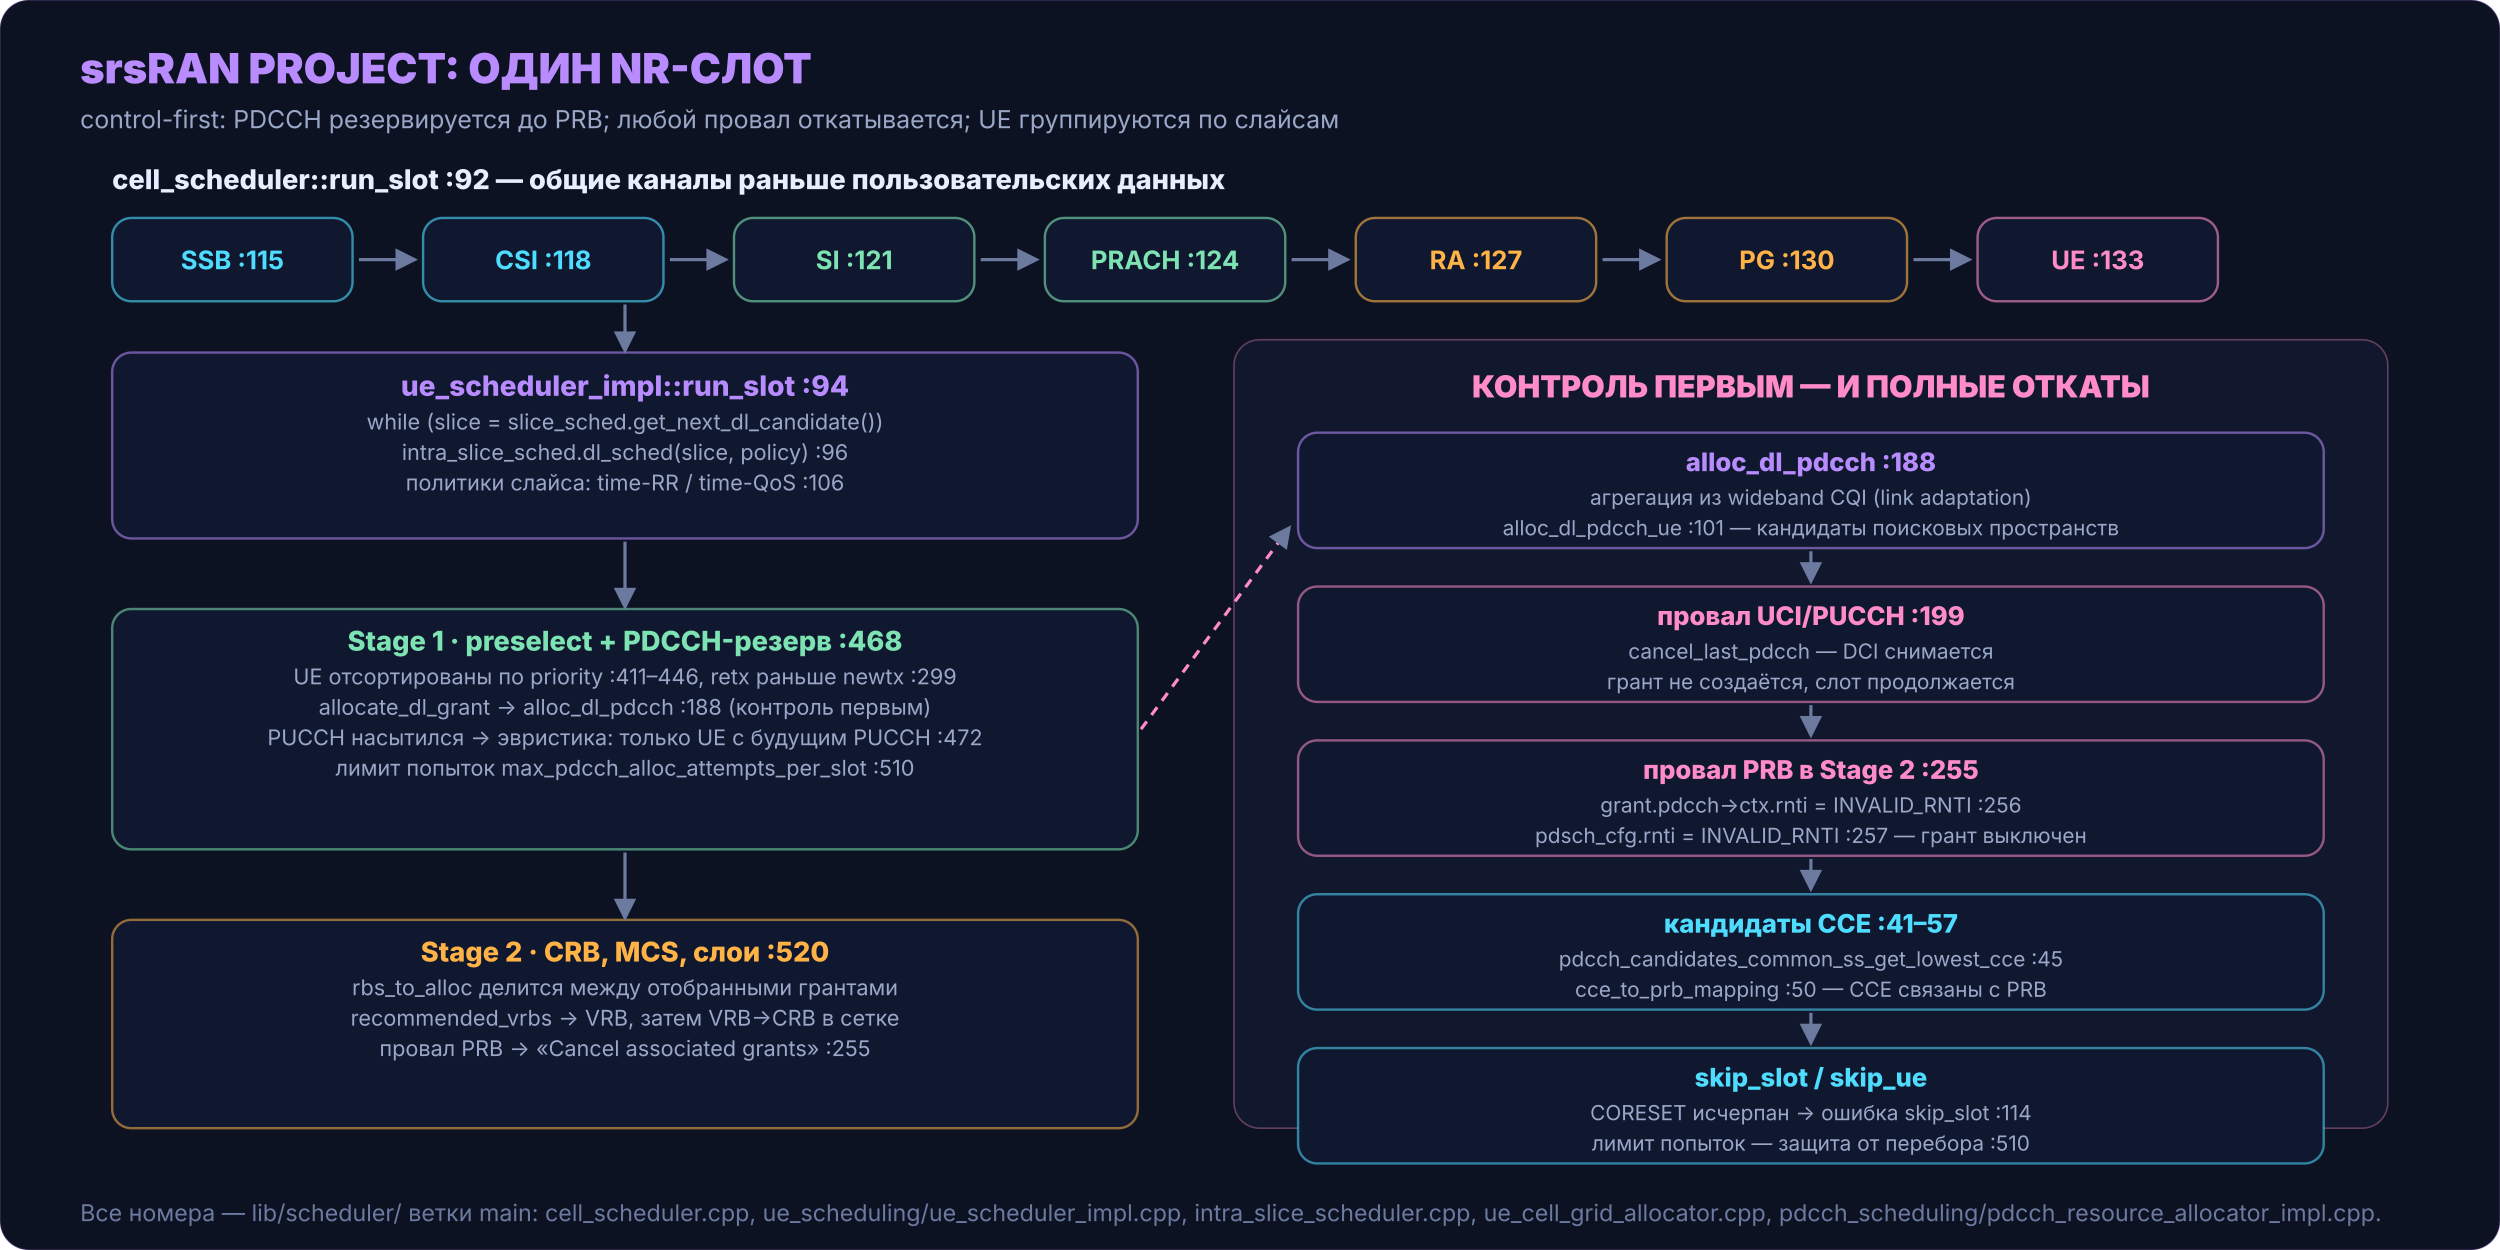
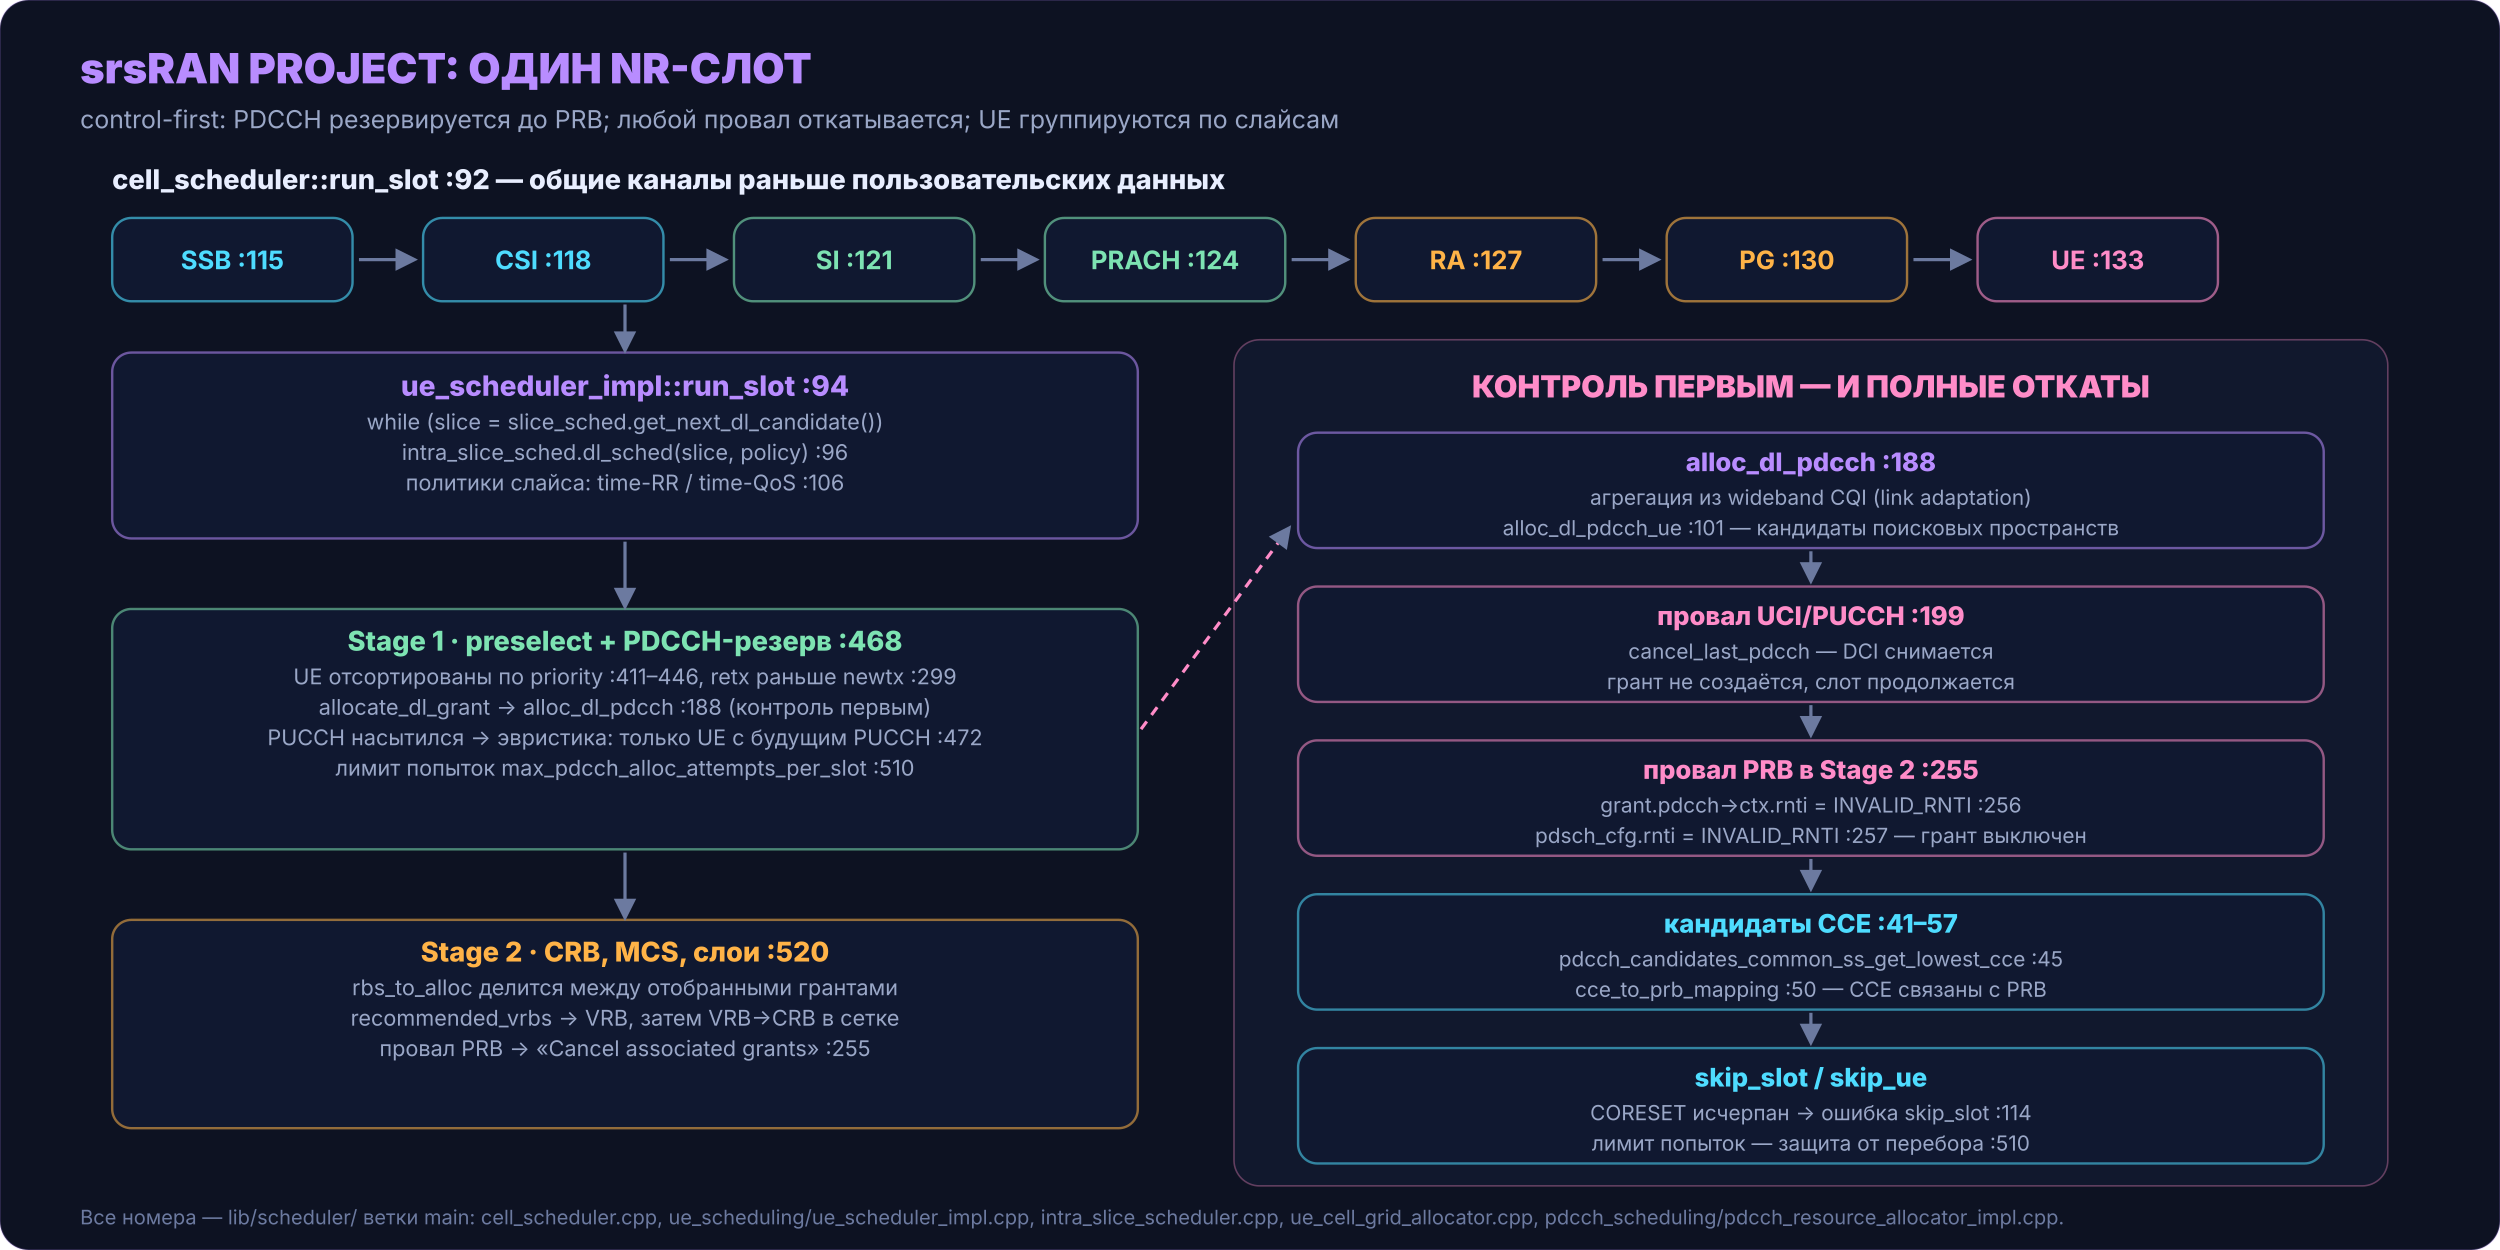
<svg xmlns="http://www.w3.org/2000/svg" width="1560" height="780" viewBox="0 0 1560 780">
  <defs>
    <marker id="arr" viewBox="0 0 10 10" refX="8" refY="5" markerWidth="7" markerHeight="7" orient="auto">
      <path d="M0 0 L10 5 L0 10 z" fill="#6c7aa0" />
    </marker>
    <marker id="arrg" viewBox="0 0 10 10" refX="8" refY="5" markerWidth="7" markerHeight="7" orient="auto">
      <path d="M0 0 L10 5 L0 10 z" fill="#7de3b2" />
    </marker>
    <marker id="arrr" viewBox="0 0 10 10" refX="8" refY="5" markerWidth="7" markerHeight="7" orient="auto">
      <path d="M0 0 L10 5 L0 10 z" fill="#ff8cc8" />
    </marker>
  </defs>
  <rect width="1560" height="780" rx="18" fill="#0d1222" />
  <rect width="1560" height="780" rx="18" fill="none" stroke="#b88cff" stroke-opacity=".22" />
  <text x="50" y="52" font-family="Inter, 'DejaVu Sans', sans-serif" font-size="26" font-weight="900" fill="#b88cff">srsRAN PROJECT: ОДИН NR-СЛОТ</text>
  <text x="50" y="80" font-family="Inter, 'DejaVu Sans', sans-serif" font-size="15.5" fill="#9aa7c7">control-first: PDCCH резервируется до PRB; любой провал откатывается; UE группируются по слайсам</text>
  <text x="70" y="118" font-family="Inter, 'DejaVu Sans', sans-serif" font-size="17" font-weight="800" fill="#e8eeff">cell_scheduler::run_slot :92 — общие каналы раньше пользовательских данных</text>
  <g>
    <rect x="70" y="136" width="150" height="52" rx="12" fill="#101830" stroke="#4edcff" stroke-opacity="0.6" stroke-width="1.5">
      <animate attributeName="stroke-opacity" values="0.3;1;0.3" dur="3s" begin="0.0s" repeatCount="indefinite" />
    </rect>
    <text x="145.0" y="168" text-anchor="middle" font-family="Inter, 'DejaVu Sans', sans-serif" font-size="16" font-weight="700" fill="#4edcff">SSB :115</text>
  </g>
  <path d="M224 162 L258 162" stroke="#6c7aa0" stroke-width="2" marker-end="url(#arr)" />
  <g>
    <rect x="264" y="136" width="150" height="52" rx="12" fill="#101830" stroke="#4edcff" stroke-opacity="0.6" stroke-width="1.5">
      <animate attributeName="stroke-opacity" values="0.3;1;0.3" dur="3s" begin="0.3s" repeatCount="indefinite" />
    </rect>
    <text x="339.0" y="168" text-anchor="middle" font-family="Inter, 'DejaVu Sans', sans-serif" font-size="16" font-weight="700" fill="#4edcff">CSI :118</text>
  </g>
  <path d="M418 162 L452 162" stroke="#6c7aa0" stroke-width="2" marker-end="url(#arr)" />
  <g>
    <rect x="458" y="136" width="150" height="52" rx="12" fill="#101830" stroke="#7de3b2" stroke-opacity="0.6" stroke-width="1.5">
      <animate attributeName="stroke-opacity" values="0.3;1;0.3" dur="3s" begin="0.6s" repeatCount="indefinite" />
    </rect>
    <text x="533.0" y="168" text-anchor="middle" font-family="Inter, 'DejaVu Sans', sans-serif" font-size="16" font-weight="700" fill="#7de3b2">SI :121</text>
  </g>
  <path d="M612 162 L646 162" stroke="#6c7aa0" stroke-width="2" marker-end="url(#arr)" />
  <g>
    <rect x="652" y="136" width="150" height="52" rx="12" fill="#101830" stroke="#7de3b2" stroke-opacity="0.6" stroke-width="1.5">
      <animate attributeName="stroke-opacity" values="0.3;1;0.3" dur="3s" begin="0.9s" repeatCount="indefinite" />
    </rect>
    <text x="727.0" y="168" text-anchor="middle" font-family="Inter, 'DejaVu Sans', sans-serif" font-size="16" font-weight="700" fill="#7de3b2">PRACH :124</text>
  </g>
  <path d="M806 162 L840 162" stroke="#6c7aa0" stroke-width="2" marker-end="url(#arr)" />
  <g>
    <rect x="846" y="136" width="150" height="52" rx="12" fill="#101830" stroke="#ffb347" stroke-opacity="0.6" stroke-width="1.5">
      <animate attributeName="stroke-opacity" values="0.3;1;0.3" dur="3s" begin="1.2s" repeatCount="indefinite" />
    </rect>
    <text x="921.0" y="168" text-anchor="middle" font-family="Inter, 'DejaVu Sans', sans-serif" font-size="16" font-weight="700" fill="#ffb347">RA :127</text>
  </g>
  <path d="M1000 162 L1034 162" stroke="#6c7aa0" stroke-width="2" marker-end="url(#arr)" />
  <g>
    <rect x="1040" y="136" width="150" height="52" rx="12" fill="#101830" stroke="#ffb347" stroke-opacity="0.6" stroke-width="1.5">
      <animate attributeName="stroke-opacity" values="0.3;1;0.3" dur="3s" begin="1.5s" repeatCount="indefinite" />
    </rect>
    <text x="1115.0" y="168" text-anchor="middle" font-family="Inter, 'DejaVu Sans', sans-serif" font-size="16" font-weight="700" fill="#ffb347">PG :130</text>
  </g>
  <path d="M1194 162 L1228 162" stroke="#6c7aa0" stroke-width="2" marker-end="url(#arr)" />
  <g>
    <rect x="1234" y="136" width="150" height="52" rx="12" fill="#101830" stroke="#ff8cc8" stroke-opacity="0.6" stroke-width="1.5">
      <animate attributeName="stroke-opacity" values="0.3;1;0.3" dur="3s" begin="1.8s" repeatCount="indefinite" />
    </rect>
    <text x="1309.0" y="168" text-anchor="middle" font-family="Inter, 'DejaVu Sans', sans-serif" font-size="16" font-weight="700" fill="#ff8cc8">UE :133</text>
  </g>
  <g>
    <rect x="70" y="220" width="640" height="116" rx="12" fill="#101830" stroke="#b88cff" stroke-opacity="0.55" stroke-width="1.5" />
    <text x="390.0" y="247" text-anchor="middle" font-family="Inter, 'DejaVu Sans', sans-serif" font-size="17.5" font-weight="800" fill="#b88cff">ue_scheduler_impl::run_slot :94</text>
    <text x="390.0" y="268" text-anchor="middle" font-family="Inter, 'DejaVu Sans', sans-serif" font-size="13.5" fill="#9aa7c7">while (slice = slice_sched.get_next_dl_candidate())</text>
    <text x="390.0" y="287" text-anchor="middle" font-family="Inter, 'DejaVu Sans', sans-serif" font-size="13.5" fill="#9aa7c7">intra_slice_sched.dl_sched(slice, policy) :96</text>
    <text x="390.0" y="306" text-anchor="middle" font-family="Inter, 'DejaVu Sans', sans-serif" font-size="13.5" fill="#9aa7c7">политики слайса: time-RR / time-QoS :106</text>
  </g>
  <path d="M390 190 L390 218" stroke="#6c7aa0" stroke-width="2" marker-end="url(#arr)" />
  <g>
    <rect x="70" y="380" width="640" height="150" rx="12" fill="#101830" stroke="#7de3b2" stroke-opacity="0.55" stroke-width="1.5" />
    <text x="390.0" y="406" text-anchor="middle" font-family="Inter, 'DejaVu Sans', sans-serif" font-size="17" font-weight="800" fill="#7de3b2">Stage 1 · preselect + PDCCH-резерв :468</text>
    <text x="390.0" y="427" text-anchor="middle" font-family="Inter, 'DejaVu Sans', sans-serif" font-size="13.5" fill="#9aa7c7">UE отсортированы по priority :411–446, retx раньше newtx :299</text>
    <text x="390.0" y="446" text-anchor="middle" font-family="Inter, 'DejaVu Sans', sans-serif" font-size="13.5" fill="#9aa7c7">allocate_dl_grant → alloc_dl_pdcch :188 (контроль первым)</text>
    <text x="390.0" y="465" text-anchor="middle" font-family="Inter, 'DejaVu Sans', sans-serif" font-size="13.5" fill="#9aa7c7">PUCCH насытился → эвристика: только UE с будущим PUCCH :472</text>
    <text x="390.0" y="484" text-anchor="middle" font-family="Inter, 'DejaVu Sans', sans-serif" font-size="13.5" fill="#9aa7c7">лимит попыток max_pdcch_alloc_attempts_per_slot :510</text>
  </g>
  <path d="M390 338 L390 378" stroke="#6c7aa0" stroke-width="2" marker-end="url(#arr)" />
  <g>
    <rect x="70" y="574" width="640" height="130" rx="12" fill="#101830" stroke="#ffb347" stroke-opacity="0.55" stroke-width="1.5" />
    <text x="390.0" y="600" text-anchor="middle" font-family="Inter, 'DejaVu Sans', sans-serif" font-size="17" font-weight="800" fill="#ffb347">Stage 2 · CRB, MCS, слои :520</text>
    <text x="390.0" y="621" text-anchor="middle" font-family="Inter, 'DejaVu Sans', sans-serif" font-size="13.5" fill="#9aa7c7">rbs_to_alloc делится между отобранными грантами</text>
    <text x="390.0" y="640" text-anchor="middle" font-family="Inter, 'DejaVu Sans', sans-serif" font-size="13.5" fill="#9aa7c7">recommended_vrbs → VRB, затем VRB→CRB в сетке</text>
    <text x="390.0" y="659" text-anchor="middle" font-family="Inter, 'DejaVu Sans', sans-serif" font-size="13.5" fill="#9aa7c7">провал PRB → «Cancel associated grants» :255</text>
  </g>
  <path d="M390 532 L390 572" stroke="#6c7aa0" stroke-width="2" marker-end="url(#arr)" />
-   <rect x="770" y="212" width="720" height="492" rx="16" fill="#1b2648" fill-opacity="0.3" stroke="#ff8cc8" stroke-opacity="0.35" />
+   <rect x="770" y="212" width="720" height="528" rx="16" fill="#1b2648" fill-opacity="0.3" stroke="#ff8cc8" stroke-opacity="0.35" />
  <text x="1130" y="248" text-anchor="middle" font-family="Inter, 'DejaVu Sans', sans-serif" font-size="19" font-weight="900" fill="#ff8cc8">КОНТРОЛЬ ПЕРВЫМ — И ПОЛНЫЕ ОТКАТЫ</text>
  <g>
    <rect x="810" y="270" width="640" height="72" rx="12" fill="#101830" stroke="#b88cff" stroke-opacity="0.55" stroke-width="1.5" />
    <text x="1130.0" y="294" text-anchor="middle" font-family="Inter, 'DejaVu Sans', sans-serif" font-size="16" font-weight="800" fill="#b88cff">alloc_dl_pdcch :188</text>
    <text x="1130.0" y="315" text-anchor="middle" font-family="Inter, 'DejaVu Sans', sans-serif" font-size="13" fill="#9aa7c7">агрегация из wideband CQI (link adaptation)</text>
    <text x="1130.0" y="334" text-anchor="middle" font-family="Inter, 'DejaVu Sans', sans-serif" font-size="13" fill="#9aa7c7">alloc_dl_pdcch_ue :101 — кандидаты поисковых пространств</text>
  </g>
  <path d="M1130 344 L1130 362" stroke="#6c7aa0" stroke-width="2" marker-end="url(#arr)" />
  <g>
    <rect x="810" y="366" width="640" height="72" rx="12" fill="#101830" stroke="#ff8cc8" stroke-opacity="0.55" stroke-width="1.5" />
    <text x="1130.0" y="390" text-anchor="middle" font-family="Inter, 'DejaVu Sans', sans-serif" font-size="16" font-weight="800" fill="#ff8cc8">провал UCI/PUCCH :199</text>
    <text x="1130.0" y="411" text-anchor="middle" font-family="Inter, 'DejaVu Sans', sans-serif" font-size="13" fill="#9aa7c7">cancel_last_pdcch — DCI снимается</text>
    <text x="1130.0" y="430" text-anchor="middle" font-family="Inter, 'DejaVu Sans', sans-serif" font-size="13" fill="#9aa7c7">грант не создаётся, слот продолжается</text>
  </g>
  <path d="M1130 440 L1130 458" stroke="#6c7aa0" stroke-width="2" marker-end="url(#arr)" />
  <g>
    <rect x="810" y="462" width="640" height="72" rx="12" fill="#101830" stroke="#ff8cc8" stroke-opacity="0.55" stroke-width="1.5" />
    <text x="1130.0" y="486" text-anchor="middle" font-family="Inter, 'DejaVu Sans', sans-serif" font-size="16" font-weight="800" fill="#ff8cc8">провал PRB в Stage 2 :255</text>
    <text x="1130.0" y="507" text-anchor="middle" font-family="Inter, 'DejaVu Sans', sans-serif" font-size="13" fill="#9aa7c7">grant.pdcch-&gt;ctx.rnti = INVALID_RNTI :256</text>
    <text x="1130.0" y="526" text-anchor="middle" font-family="Inter, 'DejaVu Sans', sans-serif" font-size="13" fill="#9aa7c7">pdsch_cfg.rnti = INVALID_RNTI :257 — грант выключен</text>
  </g>
  <path d="M1130 536 L1130 554" stroke="#6c7aa0" stroke-width="2" marker-end="url(#arr)" />
  <g>
    <rect x="810" y="558" width="640" height="72" rx="12" fill="#101830" stroke="#4edcff" stroke-opacity="0.55" stroke-width="1.5" />
    <text x="1130.0" y="582" text-anchor="middle" font-family="Inter, 'DejaVu Sans', sans-serif" font-size="16" font-weight="800" fill="#4edcff">кандидаты CCE :41–57</text>
    <text x="1130.0" y="603" text-anchor="middle" font-family="Inter, 'DejaVu Sans', sans-serif" font-size="13" fill="#9aa7c7">pdcch_candidates_common_ss_get_lowest_cce :45</text>
    <text x="1130.0" y="622" text-anchor="middle" font-family="Inter, 'DejaVu Sans', sans-serif" font-size="13" fill="#9aa7c7">cce_to_prb_mapping :50 — CCE связаны с PRB</text>
  </g>
  <path d="M1130 632 L1130 650" stroke="#6c7aa0" stroke-width="2" marker-end="url(#arr)" />
  <g>
    <rect x="810" y="654" width="640" height="72" rx="12" fill="#101830" stroke="#4edcff" stroke-opacity="0.55" stroke-width="1.5" />
    <text x="1130.0" y="678" text-anchor="middle" font-family="Inter, 'DejaVu Sans', sans-serif" font-size="16" font-weight="800" fill="#4edcff">skip_slot / skip_ue</text>
    <text x="1130.0" y="699" text-anchor="middle" font-family="Inter, 'DejaVu Sans', sans-serif" font-size="13" fill="#9aa7c7">CORESET исчерпан → ошибка skip_slot :114</text>
    <text x="1130.0" y="718" text-anchor="middle" font-family="Inter, 'DejaVu Sans', sans-serif" font-size="13" fill="#9aa7c7">лимит попыток — защита от перебора :510</text>
  </g>
  <path d="M712 455 L804 330" stroke="#ff8cc8" stroke-width="2" stroke-dasharray="6 5" marker-end="url(#arr)" />
-   <text x="50" y="762" font-family="Inter, 'DejaVu Sans', sans-serif" font-size="14.5" fill="#6c7aa0">Все номера — lib/scheduler/ ветки main: cell_scheduler.cpp, ue_scheduling/ue_scheduler_impl.cpp, intra_slice_scheduler.cpp, ue_cell_grid_allocator.cpp, pdcch_scheduling/pdcch_resource_allocator_impl.cpp.</text>
+   <text x="50" y="764" font-family="Inter, 'DejaVu Sans', sans-serif" font-size="12.5" fill="#6c7aa0">Все номера — lib/scheduler/ ветки main: cell_scheduler.cpp, ue_scheduling/ue_scheduler_impl.cpp, intra_slice_scheduler.cpp, ue_cell_grid_allocator.cpp, pdcch_scheduling/pdcch_resource_allocator_impl.cpp.</text>
</svg>
